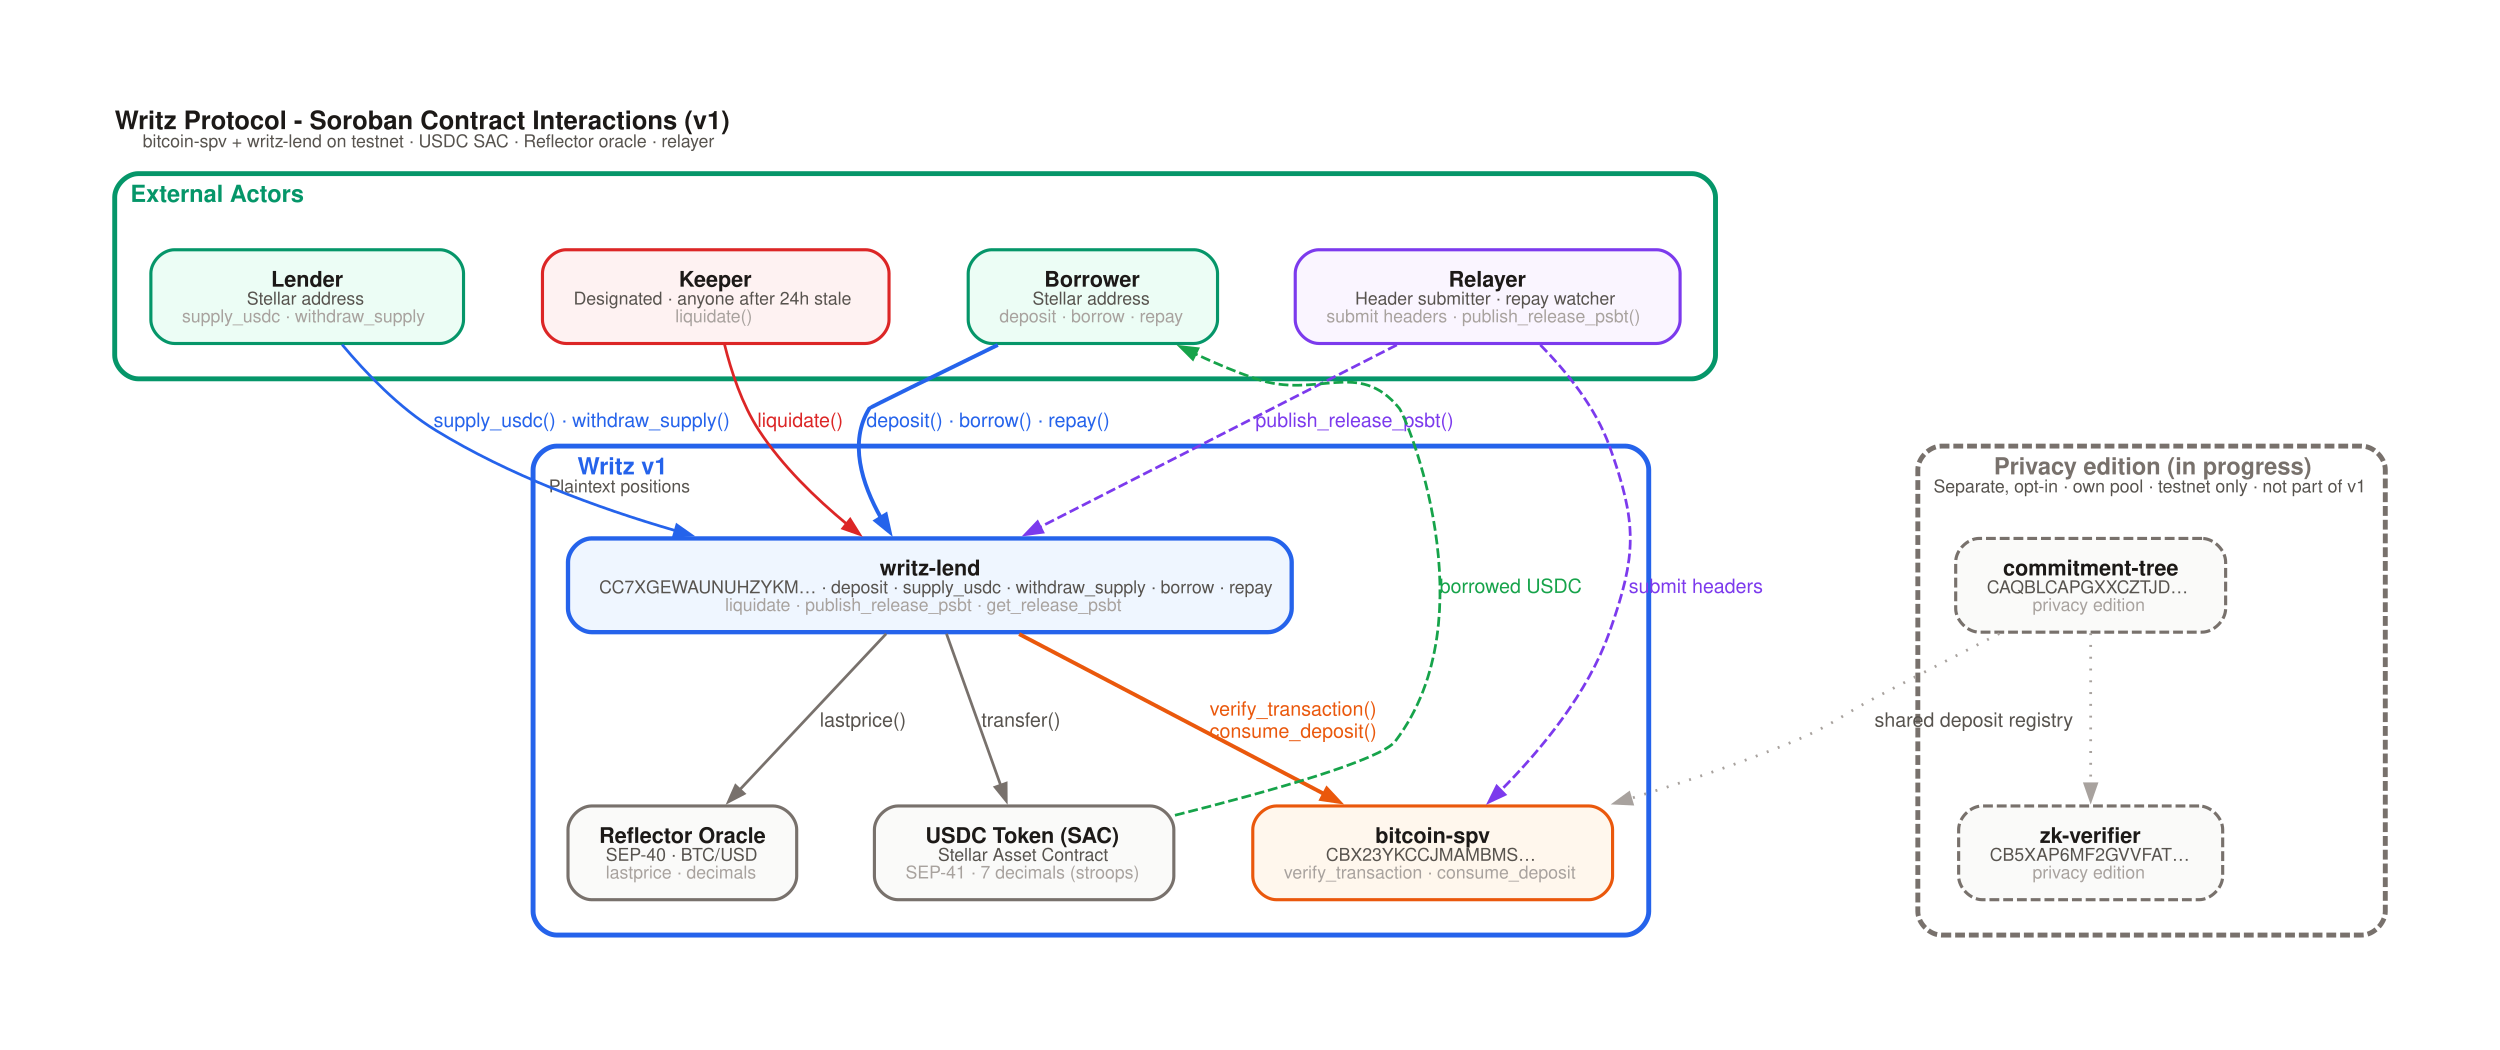
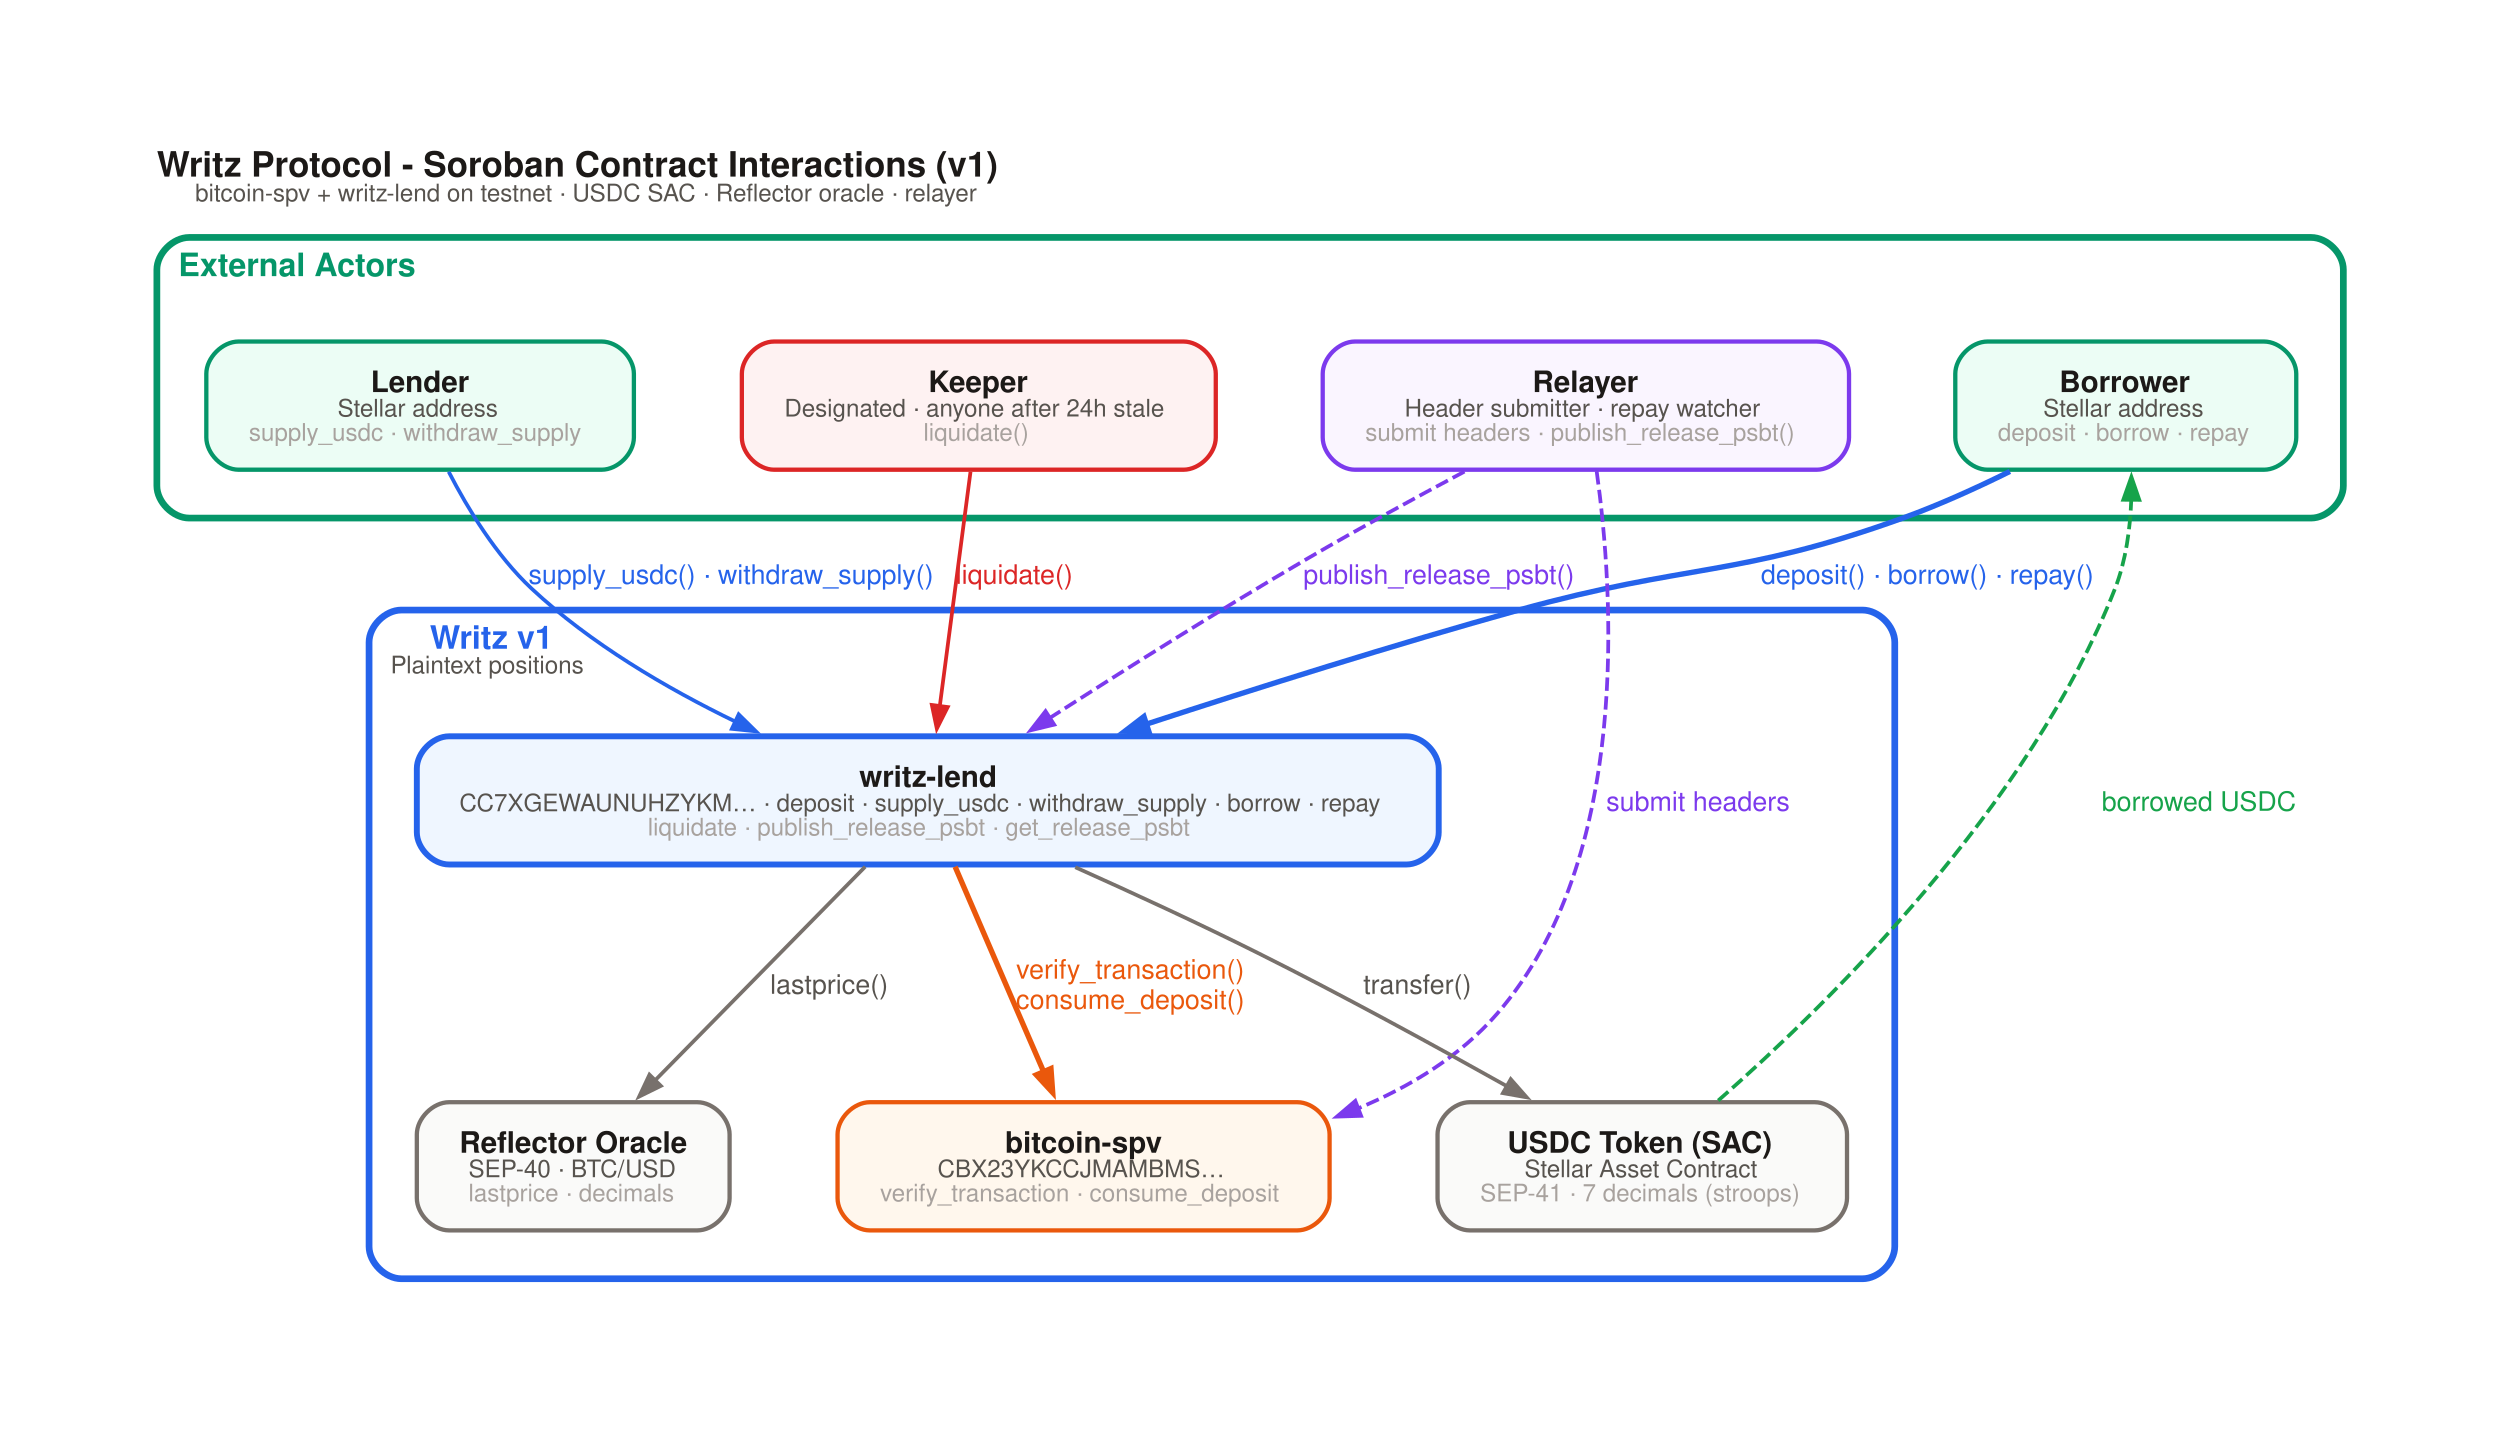
- <svg xmlns="http://www.w3.org/2000/svg" width="2100pt" height="882pt" viewBox="0.00 0.00 2100.00 882.00">
-   <g id="graph0" class="graph" transform="scale(1.64991 1.64991) rotate(0) translate(50.4 484.06)">
+ <svg xmlns="http://www.w3.org/2000/svg" width="1939pt" height="1113pt" viewBox="0.00 0.00 1939.00 1113.00">
+   <g id="graph0" class="graph" transform="scale(2.08333 2.08333) rotate(0) translate(50.4 484.06)">
    <text xml:space="preserve" text-anchor="start" x="8" y="-418.31" font-family="Helvetica,sans-Serif" font-weight="bold" font-size="13.00" fill="#1c1917">Writz Protocol - Soroban Contract Interactions (v1)</text>
    <text xml:space="preserve" text-anchor="start" x="22.25" y="-409.11" font-family="Helvetica,sans-Serif" font-size="9.00" fill="#57534e">bitcoin-spv + writz-lend on testnet · USDC SAC · Reflector oracle · relayer</text>
    <g id="clust1" class="cluster">
-       <path fill="none" stroke="#059669" stroke-width="2.5" d="M20,-291.19C20,-291.19 811,-291.19 811,-291.19 817,-291.19 823,-297.19 823,-303.19 823,-303.19 823,-383.66 823,-383.66 823,-389.66 817,-395.66 811,-395.66 811,-395.66 20,-395.66 20,-395.66 14,-395.66 8,-389.66 8,-383.66 8,-383.66 8,-303.19 8,-303.19 8,-297.19 14,-291.19 20,-291.19" />
+       <path fill="none" stroke="#059669" stroke-width="2.5" d="M20,-291.19C20,-291.19 810,-291.19 810,-291.19 816,-291.19 822,-297.19 822,-303.19 822,-303.19 822,-383.66 822,-383.66 822,-389.66 816,-395.66 810,-395.66 810,-395.66 20,-395.66 20,-395.66 14,-395.66 8,-389.66 8,-383.66 8,-383.66 8,-303.19 8,-303.19 8,-297.19 14,-291.19 20,-291.19" />
      <text xml:space="preserve" text-anchor="start" x="16" y="-381.26" font-family="Helvetica,sans-Serif" font-weight="bold" font-size="12.00" fill="#059669">External Actors</text>
    </g>
    <g id="clust2" class="cluster">
-       <path fill="none" stroke="#2563eb" stroke-width="2.5" d="M233,-8C233,-8 777,-8 777,-8 783,-8 789,-14 789,-20 789,-20 789,-244.94 789,-244.94 789,-250.94 783,-256.94 777,-256.94 777,-256.94 233,-256.94 233,-256.94 227,-256.94 221,-250.94 221,-244.94 221,-244.94 221,-20 221,-20 221,-14 227,-8 233,-8" />
-       <text xml:space="preserve" text-anchor="start" x="243.62" y="-242.54" font-family="Helvetica,sans-Serif" font-weight="bold" font-size="12.00" fill="#2563eb">Writz v1</text>
-       <text xml:space="preserve" text-anchor="start" x="229" y="-233.39" font-family="Helvetica,sans-Serif" font-size="9.00" fill="#57534e">Plaintext positions</text>
-     </g>
-     <g id="clust3" class="cluster">
-       <path fill="none" stroke="#78716c" stroke-width="2.5" stroke-dasharray="5,2" d="M938,-8C938,-8 1152,-8 1152,-8 1158,-8 1164,-14 1164,-20 1164,-20 1164,-244.94 1164,-244.94 1164,-250.94 1158,-256.94 1152,-256.94 1152,-256.94 938,-256.94 938,-256.94 932,-256.94 926,-250.94 926,-244.94 926,-244.94 926,-20 926,-20 926,-14 932,-8 938,-8" />
-       <text xml:space="preserve" text-anchor="start" x="964.75" y="-242.54" font-family="Helvetica,sans-Serif" font-weight="bold" font-size="12.00" fill="#78716c">Privacy edition (in progress)</text>
-       <text xml:space="preserve" text-anchor="start" x="934" y="-233.39" font-family="Helvetica,sans-Serif" font-size="9.00" fill="#57534e">Separate, opt-in · own pool · testnet only · not part of v1</text>
+       <path fill="none" stroke="#2563eb" stroke-width="2.5" d="M99,-8C99,-8 643,-8 643,-8 649,-8 655,-14 655,-20 655,-20 655,-244.94 655,-244.94 655,-250.94 649,-256.94 643,-256.94 643,-256.94 99,-256.94 99,-256.94 93,-256.94 87,-250.94 87,-244.94 87,-244.94 87,-20 87,-20 87,-14 93,-8 99,-8" />
+       <text xml:space="preserve" text-anchor="start" x="109.62" y="-242.54" font-family="Helvetica,sans-Serif" font-weight="bold" font-size="12.00" fill="#2563eb">Writz v1</text>
+       <text xml:space="preserve" text-anchor="start" x="95" y="-233.39" font-family="Helvetica,sans-Serif" font-size="9.00" fill="#57534e">Plaintext positions</text>
    </g>
    <g id="node1" class="node">
-       <path fill="#ecfdf5" stroke="#059669" stroke-width="1.6" d="M557.47,-356.91C557.47,-356.91 454.53,-356.91 454.53,-356.91 448.53,-356.91 442.53,-350.91 442.53,-344.91 442.53,-344.91 442.53,-321.19 442.53,-321.19 442.53,-315.19 448.53,-309.19 454.53,-309.19 454.53,-309.19 557.47,-309.19 557.47,-309.19 563.47,-309.19 569.47,-315.19 569.47,-321.19 569.47,-321.19 569.47,-344.91 569.47,-344.91 569.47,-350.91 563.47,-356.91 557.47,-356.91" />
-       <text xml:space="preserve" text-anchor="start" x="481.25" y="-338.1" font-family="Helvetica,sans-Serif" font-weight="bold" font-size="11.00" fill="#1c1917">Borrower</text>
-       <text xml:space="preserve" text-anchor="start" x="475.25" y="-329" font-family="Helvetica,sans-Serif" font-size="9.00" fill="#57534e">Stellar address</text>
-       <text xml:space="preserve" text-anchor="start" x="458.38" y="-320" font-family="Helvetica,sans-Serif" font-size="9.00" fill="#a8a29e">deposit · borrow · repay</text>
+       <path fill="#ecfdf5" stroke="#059669" stroke-width="1.6" d="M792.47,-356.91C792.47,-356.91 689.53,-356.91 689.53,-356.91 683.53,-356.91 677.53,-350.91 677.53,-344.91 677.53,-344.91 677.53,-321.19 677.53,-321.19 677.53,-315.19 683.53,-309.19 689.53,-309.19 689.53,-309.19 792.47,-309.19 792.47,-309.19 798.47,-309.19 804.47,-315.19 804.47,-321.19 804.47,-321.19 804.47,-344.91 804.47,-344.91 804.47,-350.91 798.47,-356.91 792.47,-356.91" />
+       <text xml:space="preserve" text-anchor="start" x="716.25" y="-338.1" font-family="Helvetica,sans-Serif" font-weight="bold" font-size="11.00" fill="#1c1917">Borrower</text>
+       <text xml:space="preserve" text-anchor="start" x="710.25" y="-329" font-family="Helvetica,sans-Serif" font-size="9.00" fill="#57534e">Stellar address</text>
+       <text xml:space="preserve" text-anchor="start" x="693.38" y="-320" font-family="Helvetica,sans-Serif" font-size="9.00" fill="#a8a29e">deposit · borrow · repay</text>
    </g>
    <g id="node5" class="node">
-       <path fill="#eff6ff" stroke="#2563eb" stroke-width="2.2" d="M595.22,-209.94C595.22,-209.94 250.78,-209.94 250.78,-209.94 244.78,-209.94 238.78,-203.94 238.78,-197.94 238.78,-197.94 238.78,-174.22 238.78,-174.22 238.78,-168.22 244.78,-162.22 250.78,-162.22 250.78,-162.22 595.22,-162.22 595.22,-162.22 601.22,-162.22 607.22,-168.22 607.22,-174.22 607.22,-174.22 607.22,-197.94 607.22,-197.94 607.22,-203.94 601.22,-209.94 595.22,-209.94" />
-       <text xml:space="preserve" text-anchor="start" x="397.5" y="-191.13" font-family="Helvetica,sans-Serif" font-weight="bold" font-size="11.00" fill="#1c1917">writz-lend</text>
-       <text xml:space="preserve" text-anchor="start" x="254.62" y="-182.03" font-family="Helvetica,sans-Serif" font-size="9.00" fill="#57534e">CC7XGEWAUNUHZYKM… · deposit · supply_usdc · withdraw_supply · borrow · repay</text>
-       <text xml:space="preserve" text-anchor="start" x="318.75" y="-173.03" font-family="Helvetica,sans-Serif" font-size="9.00" fill="#a8a29e">liquidate · publish_release_psbt · get_release_psbt</text>
+       <path fill="#eff6ff" stroke="#2563eb" stroke-width="2.2" d="M473.22,-209.94C473.22,-209.94 116.78,-209.94 116.78,-209.94 110.78,-209.94 104.78,-203.94 104.78,-197.94 104.78,-197.94 104.78,-174.22 104.78,-174.22 104.78,-168.22 110.78,-162.22 116.78,-162.22 116.78,-162.22 473.22,-162.22 473.22,-162.22 479.22,-162.22 485.22,-168.22 485.22,-174.22 485.22,-174.22 485.22,-197.94 485.22,-197.94 485.22,-203.94 479.22,-209.94 473.22,-209.94" />
+       <text xml:space="preserve" text-anchor="start" x="269.5" y="-191.13" font-family="Helvetica,sans-Serif" font-weight="bold" font-size="11.00" fill="#1c1917">writz-lend</text>
+       <text xml:space="preserve" text-anchor="start" x="120.62" y="-182.03" font-family="Helvetica,sans-Serif" font-size="9.00" fill="#57534e">CC7XGEWAUNUHZYKM… · deposit · supply_usdc · withdraw_supply · borrow · repay</text>
+       <text xml:space="preserve" text-anchor="start" x="190.75" y="-173.03" font-family="Helvetica,sans-Serif" font-size="9.00" fill="#a8a29e">liquidate · publish_release_psbt · get_release_psbt</text>
    </g>
    <g id="edge1" class="edge">
-       <path fill="none" stroke="#2563eb" stroke-width="2" d="M457.59,-308.45C426.74,-293.39 392.51,-276.6 392.25,-276.19 381.62,-259.12 388.28,-237.91 398.08,-220.46" />
-       <polygon fill="#2563eb" stroke="#2563eb" stroke-width="2" points="400.59,-222.06 402.52,-213.26 395.52,-218.93 400.59,-222.06" />
-       <text xml:space="preserve" text-anchor="middle" x="452.62" y="-266.69" font-family="Helvetica,sans-Serif" font-size="10.00" fill="#2563eb">deposit() · borrow() · repay()</text>
+       <path fill="none" stroke="#2563eb" stroke-width="2" d="M697.86,-308.55C685.26,-302.31 671.29,-295.99 658,-291.19 596.53,-269.01 577.96,-274.45 515,-256.94 468.75,-244.08 417.61,-227.95 376.28,-214.44" />
+       <polygon fill="#2563eb" stroke="#2563eb" stroke-width="2" points="377.33,-211.65 368.33,-211.83 375.48,-217.31 377.33,-211.65" />
+       <text xml:space="preserve" text-anchor="middle" x="667.12" y="-266.69" font-family="Helvetica,sans-Serif" font-size="10.00" fill="#2563eb">deposit() · borrow() · repay()</text>
    </g>
    <g id="node2" class="node">
      <path fill="#ecfdf5" stroke="#059669" stroke-width="1.6" d="M173.59,-356.91C173.59,-356.91 38.41,-356.91 38.41,-356.91 32.41,-356.91 26.41,-350.91 26.41,-344.91 26.41,-344.91 26.41,-321.19 26.41,-321.19 26.41,-315.19 32.41,-309.19 38.41,-309.19 38.41,-309.19 173.59,-309.19 173.59,-309.19 179.59,-309.19 185.59,-315.19 185.59,-321.19 185.59,-321.19 185.59,-344.91 185.59,-344.91 185.59,-350.91 179.59,-356.91 173.59,-356.91" />
      <text xml:space="preserve" text-anchor="start" x="87.62" y="-338.1" font-family="Helvetica,sans-Serif" font-weight="bold" font-size="11.00" fill="#1c1917">Lender</text>
      <text xml:space="preserve" text-anchor="start" x="75.25" y="-329" font-family="Helvetica,sans-Serif" font-size="9.00" fill="#57534e">Stellar address</text>
      <text xml:space="preserve" text-anchor="start" x="42.25" y="-320" font-family="Helvetica,sans-Serif" font-size="9.00" fill="#a8a29e">supply_usdc · withdraw_supply</text>
    </g>
    <g id="edge2" class="edge">
-       <path fill="none" stroke="#2563eb" stroke-width="1.4" d="M123.77,-308.61C135.81,-294.18 152.89,-276.32 171.5,-264.94 208.51,-242.3 252.66,-225.75 293.55,-213.88" />
-       <polygon fill="#2563eb" stroke="#2563eb" stroke-width="1.4" points="294.19,-216.79 301.56,-211.61 292.57,-211.07 294.19,-216.79" />
-       <text xml:space="preserve" text-anchor="middle" x="245.75" y="-266.69" font-family="Helvetica,sans-Serif" font-size="10.00" fill="#2563eb">supply_usdc() · withdraw_supply()</text>
+       <path fill="none" stroke="#2563eb" stroke-width="1.4" d="M116.64,-308.44C123.83,-294.48 134.39,-277.19 147.5,-264.94 169.36,-244.52 197.6,-227.9 223.51,-215.34" />
+       <polygon fill="#2563eb" stroke="#2563eb" stroke-width="1.4" points="224.6,-218.12 231.02,-211.8 222.06,-212.73 224.6,-218.12" />
+       <text xml:space="preserve" text-anchor="middle" x="221.75" y="-266.69" font-family="Helvetica,sans-Serif" font-size="10.00" fill="#2563eb">supply_usdc() · withdraw_supply()</text>
    </g>
    <g id="node3" class="node">
      <path fill="#fef2f2" stroke="#dc2626" stroke-width="1.6" d="M390.22,-356.91C390.22,-356.91 237.78,-356.91 237.78,-356.91 231.78,-356.91 225.78,-350.91 225.78,-344.91 225.78,-344.91 225.78,-321.19 225.78,-321.19 225.78,-315.19 231.78,-309.19 237.78,-309.19 237.78,-309.19 390.22,-309.19 390.22,-309.19 396.22,-309.19 402.22,-315.19 402.22,-321.19 402.22,-321.19 402.22,-344.91 402.22,-344.91 402.22,-350.91 396.22,-356.91 390.22,-356.91" />
      <text xml:space="preserve" text-anchor="start" x="295.25" y="-338.1" font-family="Helvetica,sans-Serif" font-weight="bold" font-size="11.00" fill="#1c1917">Keeper</text>
      <text xml:space="preserve" text-anchor="start" x="241.62" y="-329" font-family="Helvetica,sans-Serif" font-size="9.00" fill="#57534e">Designated · anyone after 24h stale</text>
      <text xml:space="preserve" text-anchor="start" x="293.38" y="-320" font-family="Helvetica,sans-Serif" font-size="9.00" fill="#a8a29e">liquidate()</text>
    </g>
    <g id="edge3" class="edge">
-       <path fill="none" stroke="#dc2626" stroke-width="1.4" d="M318.48,-308.66C321.83,-295.12 327.35,-278.18 336,-264.94 347.8,-246.88 364.83,-230.38 380.7,-217.26" />
-       <polygon fill="#dc2626" stroke="#dc2626" stroke-width="1.4" points="382.43,-219.68 387.21,-212.04 378.71,-215.04 382.43,-219.68" />
-       <text xml:space="preserve" text-anchor="middle" x="357" y="-266.69" font-family="Helvetica,sans-Serif" font-size="10.00" fill="#dc2626">liquidate()</text>
+       <path fill="none" stroke="#dc2626" stroke-width="1.4" d="M310.91,-308.44C307.8,-284.74 302.99,-248.01 299.47,-221.16" />
+       <polygon fill="#dc2626" stroke="#dc2626" stroke-width="1.4" points="302.42,-220.83 298.37,-212.79 296.52,-221.6 302.42,-220.83" />
+       <text xml:space="preserve" text-anchor="middle" x="327.2" y="-266.69" font-family="Helvetica,sans-Serif" font-size="10.00" fill="#dc2626">liquidate()</text>
    </g>
    <g id="node4" class="node">
-       <path fill="#faf5ff" stroke="#7c3aed" stroke-width="1.6" d="M792.97,-356.91C792.97,-356.91 621.03,-356.91 621.03,-356.91 615.03,-356.91 609.03,-350.91 609.03,-344.91 609.03,-344.91 609.03,-321.19 609.03,-321.19 609.03,-315.19 615.03,-309.19 621.03,-309.19 621.03,-309.19 792.97,-309.19 792.97,-309.19 798.97,-309.19 804.97,-315.19 804.97,-321.19 804.97,-321.19 804.97,-344.91 804.97,-344.91 804.97,-350.91 798.97,-356.91 792.97,-356.91" />
-       <text xml:space="preserve" text-anchor="start" x="687.12" y="-338.1" font-family="Helvetica,sans-Serif" font-weight="bold" font-size="11.00" fill="#1c1917">Relayer</text>
-       <text xml:space="preserve" text-anchor="start" x="639.5" y="-329" font-family="Helvetica,sans-Serif" font-size="9.00" fill="#57534e">Header submitter · repay watcher</text>
-       <text xml:space="preserve" text-anchor="start" x="624.88" y="-320" font-family="Helvetica,sans-Serif" font-size="9.00" fill="#a8a29e">submit headers · publish_release_psbt()</text>
+       <path fill="#faf5ff" stroke="#7c3aed" stroke-width="1.6" d="M625.97,-356.91C625.97,-356.91 454.03,-356.91 454.03,-356.91 448.03,-356.91 442.03,-350.91 442.03,-344.91 442.03,-344.91 442.03,-321.19 442.03,-321.19 442.03,-315.19 448.03,-309.19 454.03,-309.19 454.03,-309.19 625.97,-309.19 625.97,-309.19 631.97,-309.19 637.97,-315.19 637.97,-321.19 637.97,-321.19 637.97,-344.91 637.97,-344.91 637.97,-350.91 631.97,-356.91 625.97,-356.91" />
+       <text xml:space="preserve" text-anchor="start" x="520.12" y="-338.1" font-family="Helvetica,sans-Serif" font-weight="bold" font-size="11.00" fill="#1c1917">Relayer</text>
+       <text xml:space="preserve" text-anchor="start" x="472.5" y="-329" font-family="Helvetica,sans-Serif" font-size="9.00" fill="#57534e">Header submitter · repay watcher</text>
+       <text xml:space="preserve" text-anchor="start" x="457.88" y="-320" font-family="Helvetica,sans-Serif" font-size="9.00" fill="#a8a29e">submit headers · publish_release_psbt()</text>
    </g>
    <g id="edge4" class="edge">
-       <path fill="none" stroke="#7c3aed" stroke-width="1.4" stroke-dasharray="5,2" d="M660.74,-308.44C611.07,-283.08 532.14,-242.79 479,-215.66" />
-       <polygon fill="#7c3aed" stroke="#7c3aed" stroke-width="1.4" points="480.52,-213.1 471.6,-211.89 477.82,-218.4 480.52,-213.1" />
-       <text xml:space="preserve" text-anchor="middle" x="639.19" y="-266.69" font-family="Helvetica,sans-Serif" font-size="10.00" fill="#7c3aed">publish_release_psbt()</text>
+       <path fill="none" stroke="#7c3aed" stroke-width="1.4" stroke-dasharray="5,2" d="M494.8,-308.5C476.54,-298.77 455.37,-287.21 436.5,-276.19 403.81,-257.1 367.71,-234.34 340.16,-216.6" />
+       <polygon fill="#7c3aed" stroke="#7c3aed" stroke-width="1.4" points="342.06,-214.29 333.31,-212.18 338.84,-219.29 342.06,-214.29" />
+       <text xml:space="preserve" text-anchor="middle" x="485.25" y="-266.69" font-family="Helvetica,sans-Serif" font-size="10.00" fill="#7c3aed">publish_release_psbt()</text>
    </g>
    <g id="node6" class="node">
-       <path fill="#fff7ed" stroke="#ea580c" stroke-width="1.6" d="M758.59,-73.72C758.59,-73.72 599.41,-73.72 599.41,-73.72 593.41,-73.72 587.41,-67.72 587.41,-61.72 587.41,-61.72 587.41,-38 587.41,-38 587.41,-32 593.41,-26 599.41,-26 599.41,-26 758.59,-26 758.59,-26 764.59,-26 770.59,-32 770.59,-38 770.59,-38 770.59,-61.72 770.59,-61.72 770.59,-67.72 764.59,-73.72 758.59,-73.72" />
-       <text xml:space="preserve" text-anchor="start" x="649.75" y="-54.91" font-family="Helvetica,sans-Serif" font-weight="bold" font-size="11.00" fill="#1c1917">bitcoin-spv</text>
-       <text xml:space="preserve" text-anchor="start" x="624.62" y="-45.81" font-family="Helvetica,sans-Serif" font-size="9.00" fill="#57534e">CBX23YKCCJMAMBMS…</text>
-       <text xml:space="preserve" text-anchor="start" x="603.25" y="-36.81" font-family="Helvetica,sans-Serif" font-size="9.00" fill="#a8a29e">verify_transaction · consume_deposit</text>
+       <path fill="#fff7ed" stroke="#ea580c" stroke-width="1.6" d="M432.59,-73.72C432.59,-73.72 273.41,-73.72 273.41,-73.72 267.41,-73.72 261.41,-67.72 261.41,-61.72 261.41,-61.72 261.41,-38 261.41,-38 261.41,-32 267.41,-26 273.41,-26 273.41,-26 432.59,-26 432.59,-26 438.59,-26 444.59,-32 444.59,-38 444.59,-38 444.59,-61.72 444.59,-61.72 444.59,-67.72 438.59,-73.72 432.59,-73.72" />
+       <text xml:space="preserve" text-anchor="start" x="323.75" y="-54.91" font-family="Helvetica,sans-Serif" font-weight="bold" font-size="11.00" fill="#1c1917">bitcoin-spv</text>
+       <text xml:space="preserve" text-anchor="start" x="298.62" y="-45.81" font-family="Helvetica,sans-Serif" font-size="9.00" fill="#57534e">CBX23YKCCJMAMBMS…</text>
+       <text xml:space="preserve" text-anchor="start" x="277.25" y="-36.81" font-family="Helvetica,sans-Serif" font-size="9.00" fill="#a8a29e">verify_transaction · consume_deposit</text>
    </g>
    <g id="edge5" class="edge">
-       <path fill="none" stroke="#7c3aed" stroke-width="1.4" stroke-dasharray="5,2" d="M733.8,-308.47C747.14,-294.91 761.91,-276.67 769,-256.94 783.24,-217.32 783.03,-201.91 769,-162.22 757.93,-130.91 733.9,-101.95 713.46,-81.42" />
-       <polygon fill="#7c3aed" stroke="#7c3aed" stroke-width="1.4" points="715.79,-79.54 707.63,-75.73 711.63,-83.79 715.79,-79.54" />
-       <text xml:space="preserve" text-anchor="middle" x="812.98" y="-182.2" font-family="Helvetica,sans-Serif" font-size="10.00" fill="#7c3aed">submit headers</text>
+       <path fill="none" stroke="#7c3aed" stroke-width="1.4" stroke-dasharray="5,2" d="M544.02,-308.65C550.32,-263.68 557.11,-164.53 507,-106.72 493.23,-90.84 474.58,-79.47 455.01,-71.33" />
+       <polygon fill="#7c3aed" stroke="#7c3aed" stroke-width="1.4" points="456.32,-68.65 447.32,-68.36 454.17,-74.2 456.32,-68.65" />
+       <text xml:space="preserve" text-anchor="middle" x="581.74" y="-182.2" font-family="Helvetica,sans-Serif" font-size="10.00" fill="#7c3aed">submit headers</text>
    </g>
    <g id="edge6" class="edge">
-       <path fill="none" stroke="#ea580c" stroke-width="2" d="M468.47,-161.24C511.89,-138.48 577.38,-104.14 623.77,-79.82" />
-       <polygon fill="#ea580c" stroke="#ea580c" stroke-width="2" points="625.12,-82.47 631.27,-75.88 622.36,-77.2 625.12,-82.47" />
-       <text xml:space="preserve" text-anchor="middle" x="607.95" y="-119.72" font-family="Helvetica,sans-Serif" font-size="10.00" fill="#ea580c">verify_transaction()</text>
-       <text xml:space="preserve" text-anchor="middle" x="607.95" y="-108.47" font-family="Helvetica,sans-Serif" font-size="10.00" fill="#ea580c">consume_deposit()</text>
+       <path fill="none" stroke="#ea580c" stroke-width="2" d="M305.17,-161.41C311.86,-145.86 320.81,-125.07 328.75,-106.72 331.79,-99.7 335.05,-92.18 338.16,-85.01" />
+       <polygon fill="#ea580c" stroke="#ea580c" stroke-width="2" points="340.86,-86.26 341.51,-77.28 335.4,-83.89 340.86,-86.26" />
+       <text xml:space="preserve" text-anchor="middle" x="370.38" y="-119.72" font-family="Helvetica,sans-Serif" font-size="10.00" fill="#ea580c">verify_transaction()</text>
+       <text xml:space="preserve" text-anchor="middle" x="370.38" y="-108.47" font-family="Helvetica,sans-Serif" font-size="10.00" fill="#ea580c">consume_deposit()</text>
    </g>
    <g id="node7" class="node">
-       <path fill="#fafaf9" stroke="#78716c" stroke-width="1.6" d="M535.22,-73.72C535.22,-73.72 406.78,-73.72 406.78,-73.72 400.78,-73.72 394.78,-67.72 394.78,-61.72 394.78,-61.72 394.78,-38 394.78,-38 394.78,-32 400.78,-26 406.78,-26 406.78,-26 535.22,-26 535.22,-26 541.22,-26 547.22,-32 547.22,-38 547.22,-38 547.22,-61.72 547.22,-61.72 547.22,-67.72 541.22,-73.72 535.22,-73.72" />
-       <text xml:space="preserve" text-anchor="start" x="420.75" y="-54.91" font-family="Helvetica,sans-Serif" font-weight="bold" font-size="11.00" fill="#1c1917">USDC Token (SAC)</text>
-       <text xml:space="preserve" text-anchor="start" x="427.12" y="-45.81" font-family="Helvetica,sans-Serif" font-size="9.00" fill="#57534e">Stellar Asset Contract</text>
-       <text xml:space="preserve" text-anchor="start" x="410.62" y="-36.81" font-family="Helvetica,sans-Serif" font-size="9.00" fill="#a8a29e">SEP-41 · 7 decimals (stroops)</text>
+       <path fill="#fafaf9" stroke="#78716c" stroke-width="1.6" d="M625.22,-73.72C625.22,-73.72 496.78,-73.72 496.78,-73.72 490.78,-73.72 484.78,-67.72 484.78,-61.72 484.78,-61.72 484.78,-38 484.78,-38 484.78,-32 490.78,-26 496.78,-26 496.78,-26 625.22,-26 625.22,-26 631.22,-26 637.22,-32 637.22,-38 637.22,-38 637.22,-61.72 637.22,-61.72 637.22,-67.72 631.22,-73.72 625.22,-73.72" />
+       <text xml:space="preserve" text-anchor="start" x="510.75" y="-54.91" font-family="Helvetica,sans-Serif" font-weight="bold" font-size="11.00" fill="#1c1917">USDC Token (SAC)</text>
+       <text xml:space="preserve" text-anchor="start" x="517.12" y="-45.81" font-family="Helvetica,sans-Serif" font-size="9.00" fill="#57534e">Stellar Asset Contract</text>
+       <text xml:space="preserve" text-anchor="start" x="500.62" y="-36.81" font-family="Helvetica,sans-Serif" font-size="9.00" fill="#a8a29e">SEP-41 · 7 decimals (stroops)</text>
    </g>
    <g id="edge8" class="edge">
-       <path fill="none" stroke="#78716c" stroke-width="1.4" d="M431.47,-161.39C439.15,-139.93 450.54,-108.07 459.13,-84.06" />
-       <polygon fill="#78716c" stroke="#78716c" stroke-width="1.4" points="461.84,-85.31 461.9,-76.31 456.24,-83.31 461.84,-85.31" />
-       <text xml:space="preserve" text-anchor="middle" x="469.37" y="-114.09" font-family="Helvetica,sans-Serif" font-size="10.00" fill="#57534e">transfer()</text>
+       <path fill="none" stroke="#78716c" stroke-width="1.4" d="M349.91,-161.2C371.33,-151.61 395.98,-140.24 418,-129.22 449.28,-113.58 483.67,-94.78 510.88,-79.52" />
+       <polygon fill="#78716c" stroke="#78716c" stroke-width="1.4" points="512.03,-82.29 517.98,-75.53 509.11,-77.11 512.03,-82.29" />
+       <text xml:space="preserve" text-anchor="middle" x="477.26" y="-114.09" font-family="Helvetica,sans-Serif" font-size="10.00" fill="#57534e">transfer()</text>
    </g>
    <g id="node8" class="node">
-       <path fill="#fafaf9" stroke="#78716c" stroke-width="1.6" d="M343.21,-73.72C343.21,-73.72 250.78,-73.72 250.78,-73.72 244.78,-73.72 238.78,-67.72 238.78,-61.72 238.78,-61.72 238.78,-38 238.78,-38 238.78,-32 244.78,-26 250.78,-26 250.78,-26 343.21,-26 343.21,-26 349.21,-26 355.21,-32 355.21,-38 355.21,-38 355.21,-61.72 355.21,-61.72 355.21,-67.72 349.21,-73.72 343.21,-73.72" />
-       <text xml:space="preserve" text-anchor="start" x="254.62" y="-54.91" font-family="Helvetica,sans-Serif" font-weight="bold" font-size="11.00" fill="#1c1917">Reflector Oracle</text>
-       <text xml:space="preserve" text-anchor="start" x="258" y="-45.81" font-family="Helvetica,sans-Serif" font-size="9.00" fill="#57534e">SEP-40 · BTC/USD</text>
-       <text xml:space="preserve" text-anchor="start" x="258" y="-36.81" font-family="Helvetica,sans-Serif" font-size="9.00" fill="#a8a29e">lastprice · decimals</text>
+       <path fill="#fafaf9" stroke="#78716c" stroke-width="1.6" d="M209.22,-73.72C209.22,-73.72 116.78,-73.72 116.78,-73.72 110.78,-73.72 104.78,-67.72 104.78,-61.72 104.78,-61.72 104.78,-38 104.78,-38 104.78,-32 110.78,-26 116.78,-26 116.78,-26 209.22,-26 209.22,-26 215.22,-26 221.22,-32 221.22,-38 221.22,-38 221.22,-61.72 221.22,-61.72 221.22,-67.72 215.22,-73.72 209.22,-73.72" />
+       <text xml:space="preserve" text-anchor="start" x="120.62" y="-54.91" font-family="Helvetica,sans-Serif" font-weight="bold" font-size="11.00" fill="#1c1917">Reflector Oracle</text>
+       <text xml:space="preserve" text-anchor="start" x="124" y="-45.81" font-family="Helvetica,sans-Serif" font-size="9.00" fill="#57534e">SEP-40 · BTC/USD</text>
+       <text xml:space="preserve" text-anchor="start" x="124" y="-36.81" font-family="Helvetica,sans-Serif" font-size="9.00" fill="#a8a29e">lastprice · decimals</text>
    </g>
    <g id="edge7" class="edge">
-       <path fill="none" stroke="#78716c" stroke-width="1.4" d="M400.76,-161.39C379.98,-139.26 348.83,-106.07 326.08,-81.84" />
-       <polygon fill="#78716c" stroke="#78716c" stroke-width="1.4" points="328.45,-80.02 320.46,-75.85 324.11,-84.09 328.45,-80.02" />
-       <text xml:space="preserve" text-anchor="middle" x="388.92" y="-114.09" font-family="Helvetica,sans-Serif" font-size="10.00" fill="#57534e">lastprice()</text>
+       <path fill="none" stroke="#78716c" stroke-width="1.4" d="M271.7,-161.39C249.93,-139.26 217.3,-106.07 193.47,-81.84" />
+       <polygon fill="#78716c" stroke="#78716c" stroke-width="1.4" points="195.63,-79.8 187.55,-75.82 191.39,-83.97 195.63,-79.8" />
+       <text xml:space="preserve" text-anchor="middle" x="258.28" y="-114.09" font-family="Helvetica,sans-Serif" font-size="10.00" fill="#57534e">lastprice()</text>
    </g>
    <g id="edge9" class="edge">
-       <path fill="none" stroke="#16a34a" stroke-width="1.4" stroke-dasharray="5,2" d="M547.8,-68.99C596.92,-81.36 652.77,-97.17 660,-106.72 708.13,-170.29 665.45,-271.96 662,-276.19 641.07,-301.86 620.33,-280.46 589,-291.19 578.75,-294.7 568.14,-299.2 558.07,-303.92" />
-       <polygon fill="#16a34a" stroke="#16a34a" stroke-width="1.4" points="556.88,-301.19 550.52,-307.56 559.47,-306.55 556.88,-301.19" />
-       <text xml:space="preserve" text-anchor="middle" x="718.74" y="-182.2" font-family="Helvetica,sans-Serif" font-size="10.00" fill="#16a34a">borrowed USDC</text>
-     </g>
-     <g id="node9" class="node">
-       <path fill="#fafaf9" stroke="#78716c" stroke-width="1.6" stroke-dasharray="5,2" d="M1070.71,-209.94C1070.71,-209.94 957.28,-209.94 957.28,-209.94 951.28,-209.94 945.28,-203.94 945.28,-197.94 945.28,-197.94 945.28,-174.22 945.28,-174.22 945.28,-168.22 951.28,-162.22 957.28,-162.22 957.28,-162.22 1070.71,-162.22 1070.71,-162.22 1076.71,-162.22 1082.71,-168.22 1082.71,-174.22 1082.71,-174.22 1082.71,-197.94 1082.71,-197.94 1082.71,-203.94 1076.71,-209.94 1070.71,-209.94" />
-       <text xml:space="preserve" text-anchor="start" x="969.38" y="-191.13" font-family="Helvetica,sans-Serif" font-weight="bold" font-size="11.00" fill="#1c1917">commitment-tree</text>
-       <text xml:space="preserve" text-anchor="start" x="961.12" y="-182.03" font-family="Helvetica,sans-Serif" font-size="9.00" fill="#57534e">CAQBLCAPGXXCZTJD…</text>
-       <text xml:space="preserve" text-anchor="start" x="984.38" y="-173.03" font-family="Helvetica,sans-Serif" font-size="9.00" fill="#a8a29e">privacy edition</text>
-     </g>
-     <g id="edge11" class="edge">
-       <path fill="none" stroke="#a8a29e" stroke-width="1.4" stroke-dasharray="1,5" d="M967.49,-161.48C948.13,-151.59 925.44,-139.93 905,-129.22 886.24,-119.39 882.56,-114.84 863,-106.72 836.5,-95.72 807.05,-85.82 779.63,-77.5" />
-       <polygon fill="#a8a29e" stroke="#a8a29e" stroke-width="1.4" points="780.65,-74.7 771.65,-75.12 778.95,-80.41 780.65,-74.7" />
-       <text xml:space="preserve" text-anchor="middle" x="954.5" y="-114.09" font-family="Helvetica,sans-Serif" font-size="10.00" fill="#57534e">shared deposit registry</text>
-     </g>
-     <g id="node10" class="node">
-       <path fill="#fafaf9" stroke="#78716c" stroke-width="1.6" stroke-dasharray="5,2" d="M1069.21,-73.72C1069.21,-73.72 958.78,-73.72 958.78,-73.72 952.78,-73.72 946.78,-67.72 946.78,-61.72 946.78,-61.72 946.78,-38 946.78,-38 946.78,-32 952.78,-26 958.78,-26 958.78,-26 1069.21,-26 1069.21,-26 1075.21,-26 1081.21,-32 1081.21,-38 1081.21,-38 1081.21,-61.72 1081.21,-61.72 1081.21,-67.72 1075.21,-73.72 1069.21,-73.72" />
-       <text xml:space="preserve" text-anchor="start" x="988.12" y="-54.91" font-family="Helvetica,sans-Serif" font-weight="bold" font-size="11.00" fill="#1c1917">zk-verifier</text>
-       <text xml:space="preserve" text-anchor="start" x="962.62" y="-45.81" font-family="Helvetica,sans-Serif" font-size="9.00" fill="#57534e">CB5XAP6MF2GVVFAT…</text>
-       <text xml:space="preserve" text-anchor="start" x="984.38" y="-36.81" font-family="Helvetica,sans-Serif" font-size="9.00" fill="#a8a29e">privacy edition</text>
-     </g>
-     <g id="edge10" class="edge">
-       <path fill="none" stroke="#a8a29e" stroke-width="1.4" stroke-dasharray="1,5" d="M1014,-161.7C1014,-140.47 1014,-108.89 1014,-84.86" />
-       <polygon fill="#a8a29e" stroke="#a8a29e" stroke-width="1.4" points="1016.98,-85.04 1014,-76.54 1011.03,-85.04 1016.98,-85.04" />
+       <path fill="none" stroke="#16a34a" stroke-width="1.4" stroke-dasharray="5,2" d="M589.28,-74.34C630.39,-110.42 705.2,-183.87 737,-264.94 741.06,-275.29 742.65,-287.23 743.05,-298.14" />
+       <polygon fill="#16a34a" stroke="#16a34a" stroke-width="1.4" points="740.08,-298.01 743.09,-306.49 746.03,-297.98 740.08,-298.01" />
+       <text xml:space="preserve" text-anchor="middle" x="768.22" y="-182.2" font-family="Helvetica,sans-Serif" font-size="10.00" fill="#16a34a">borrowed USDC</text>
    </g>
  </g>
</svg>
